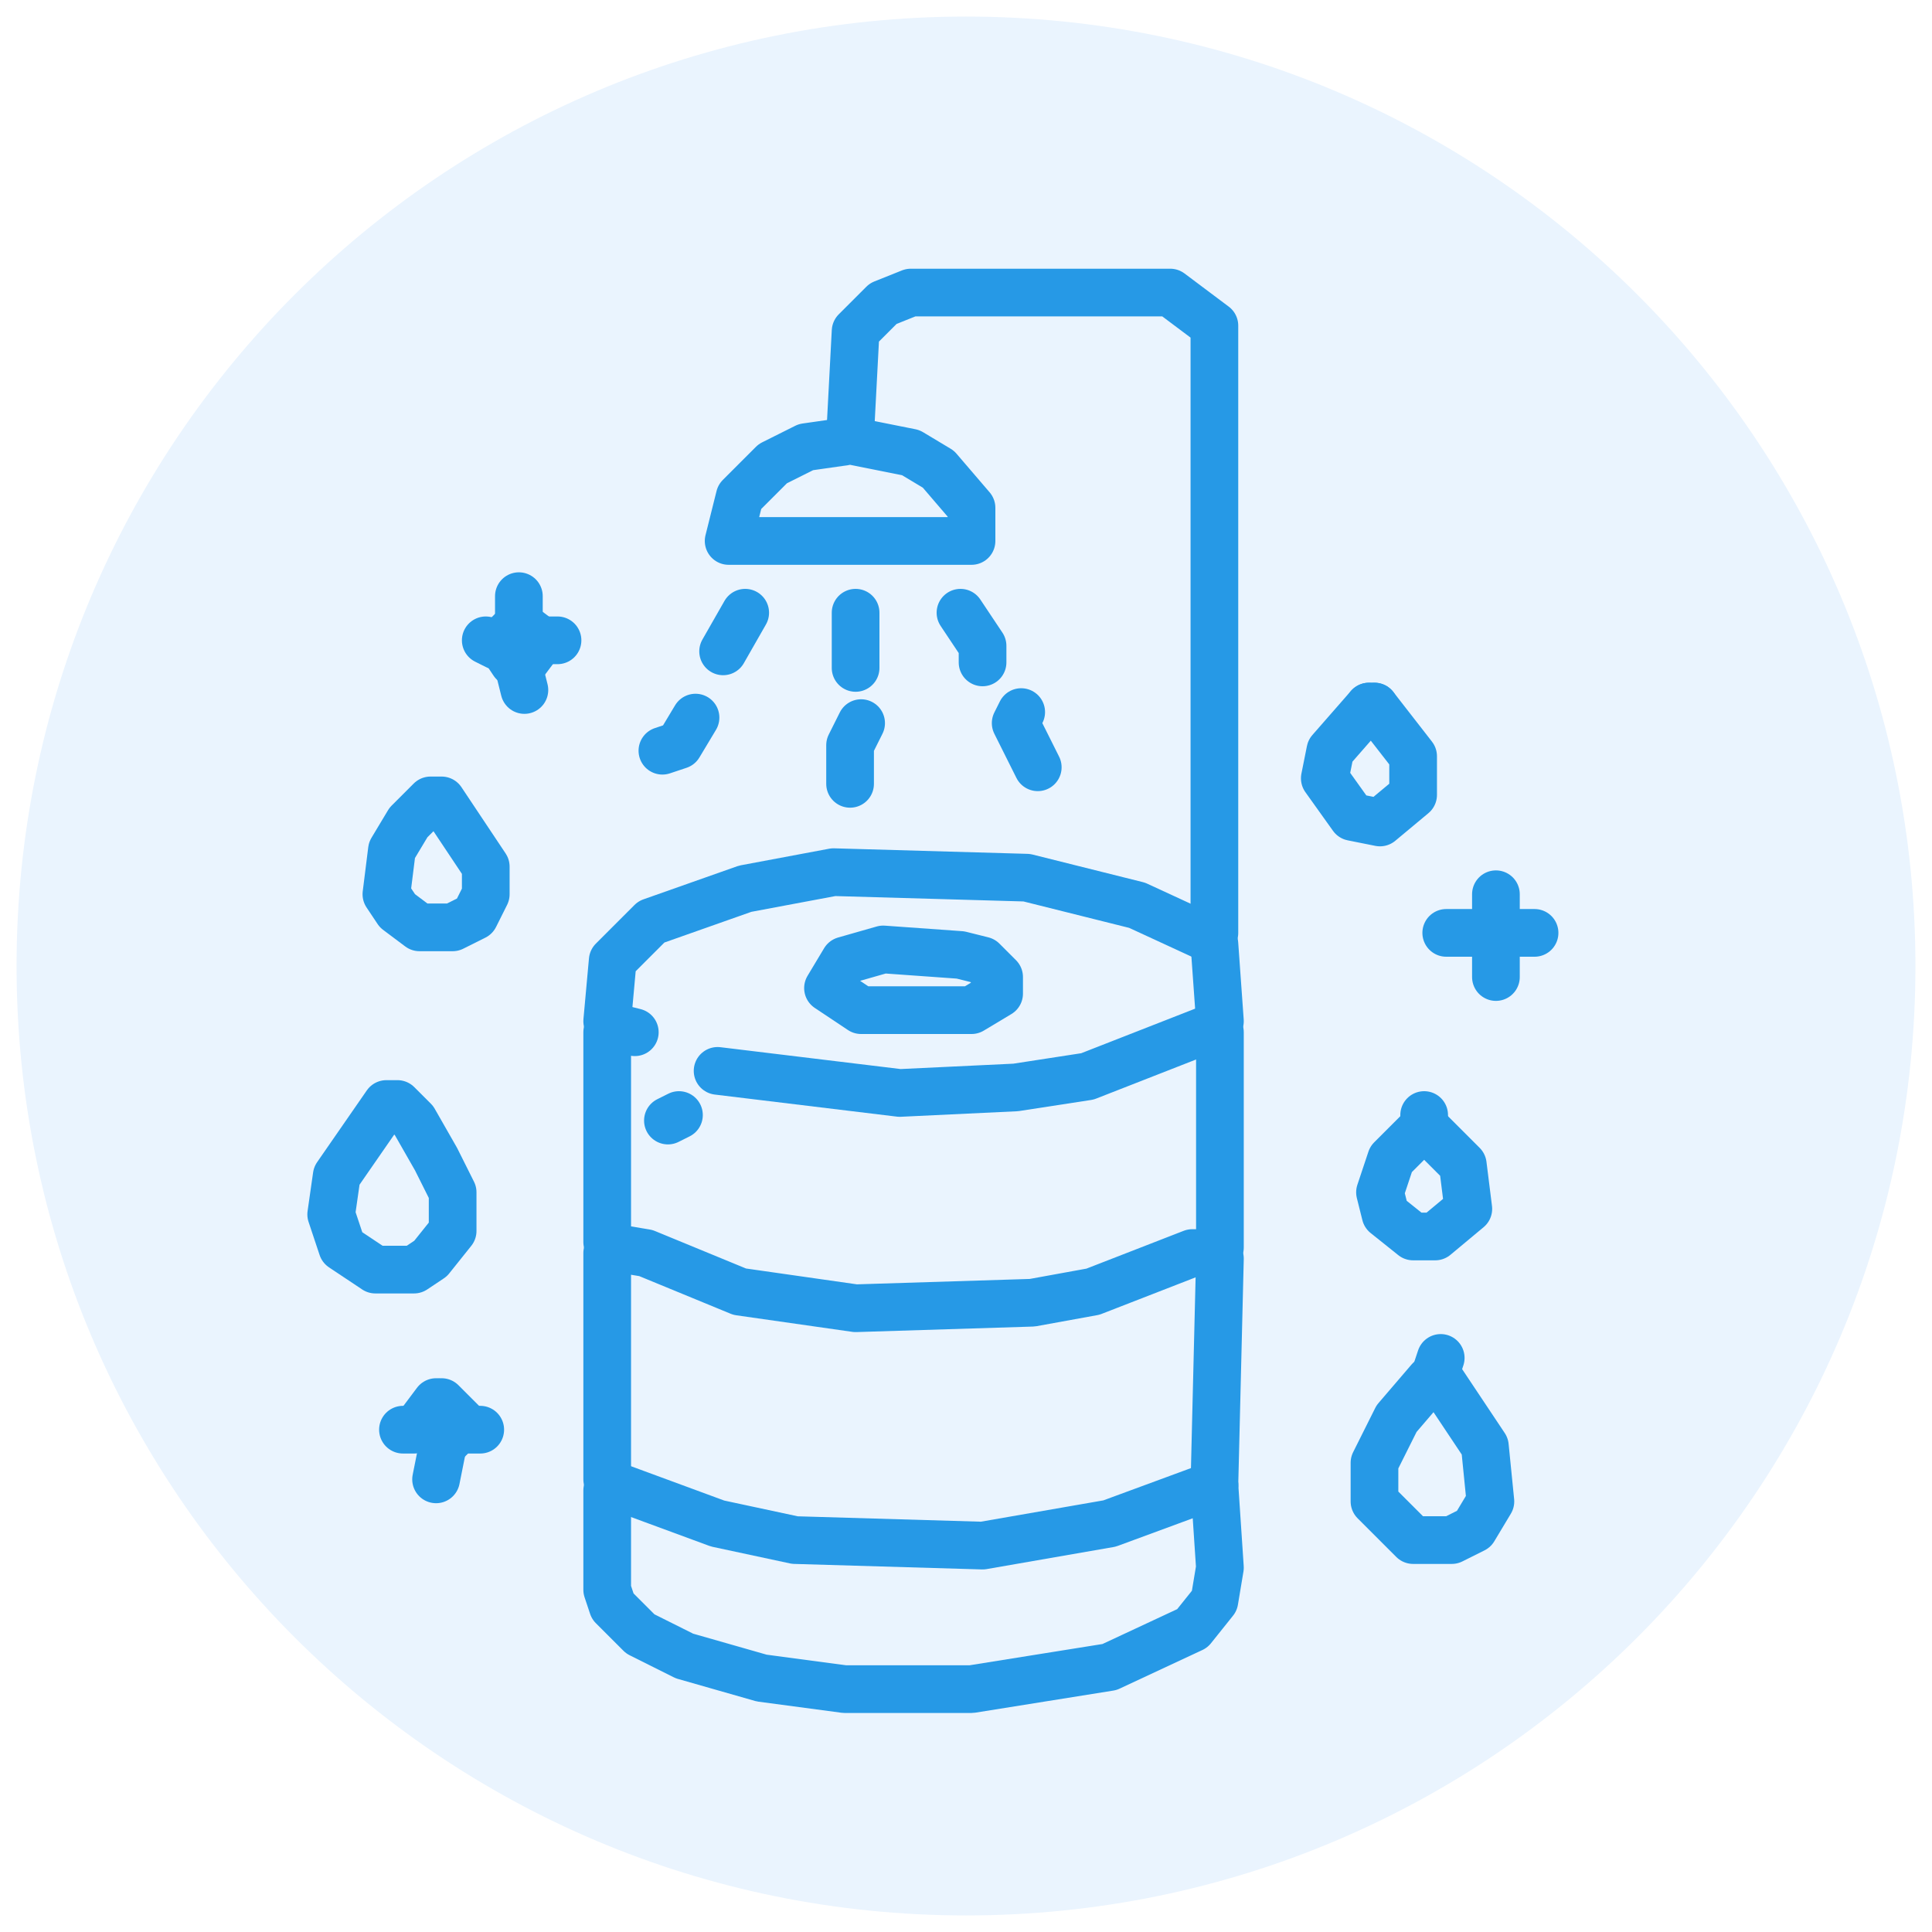
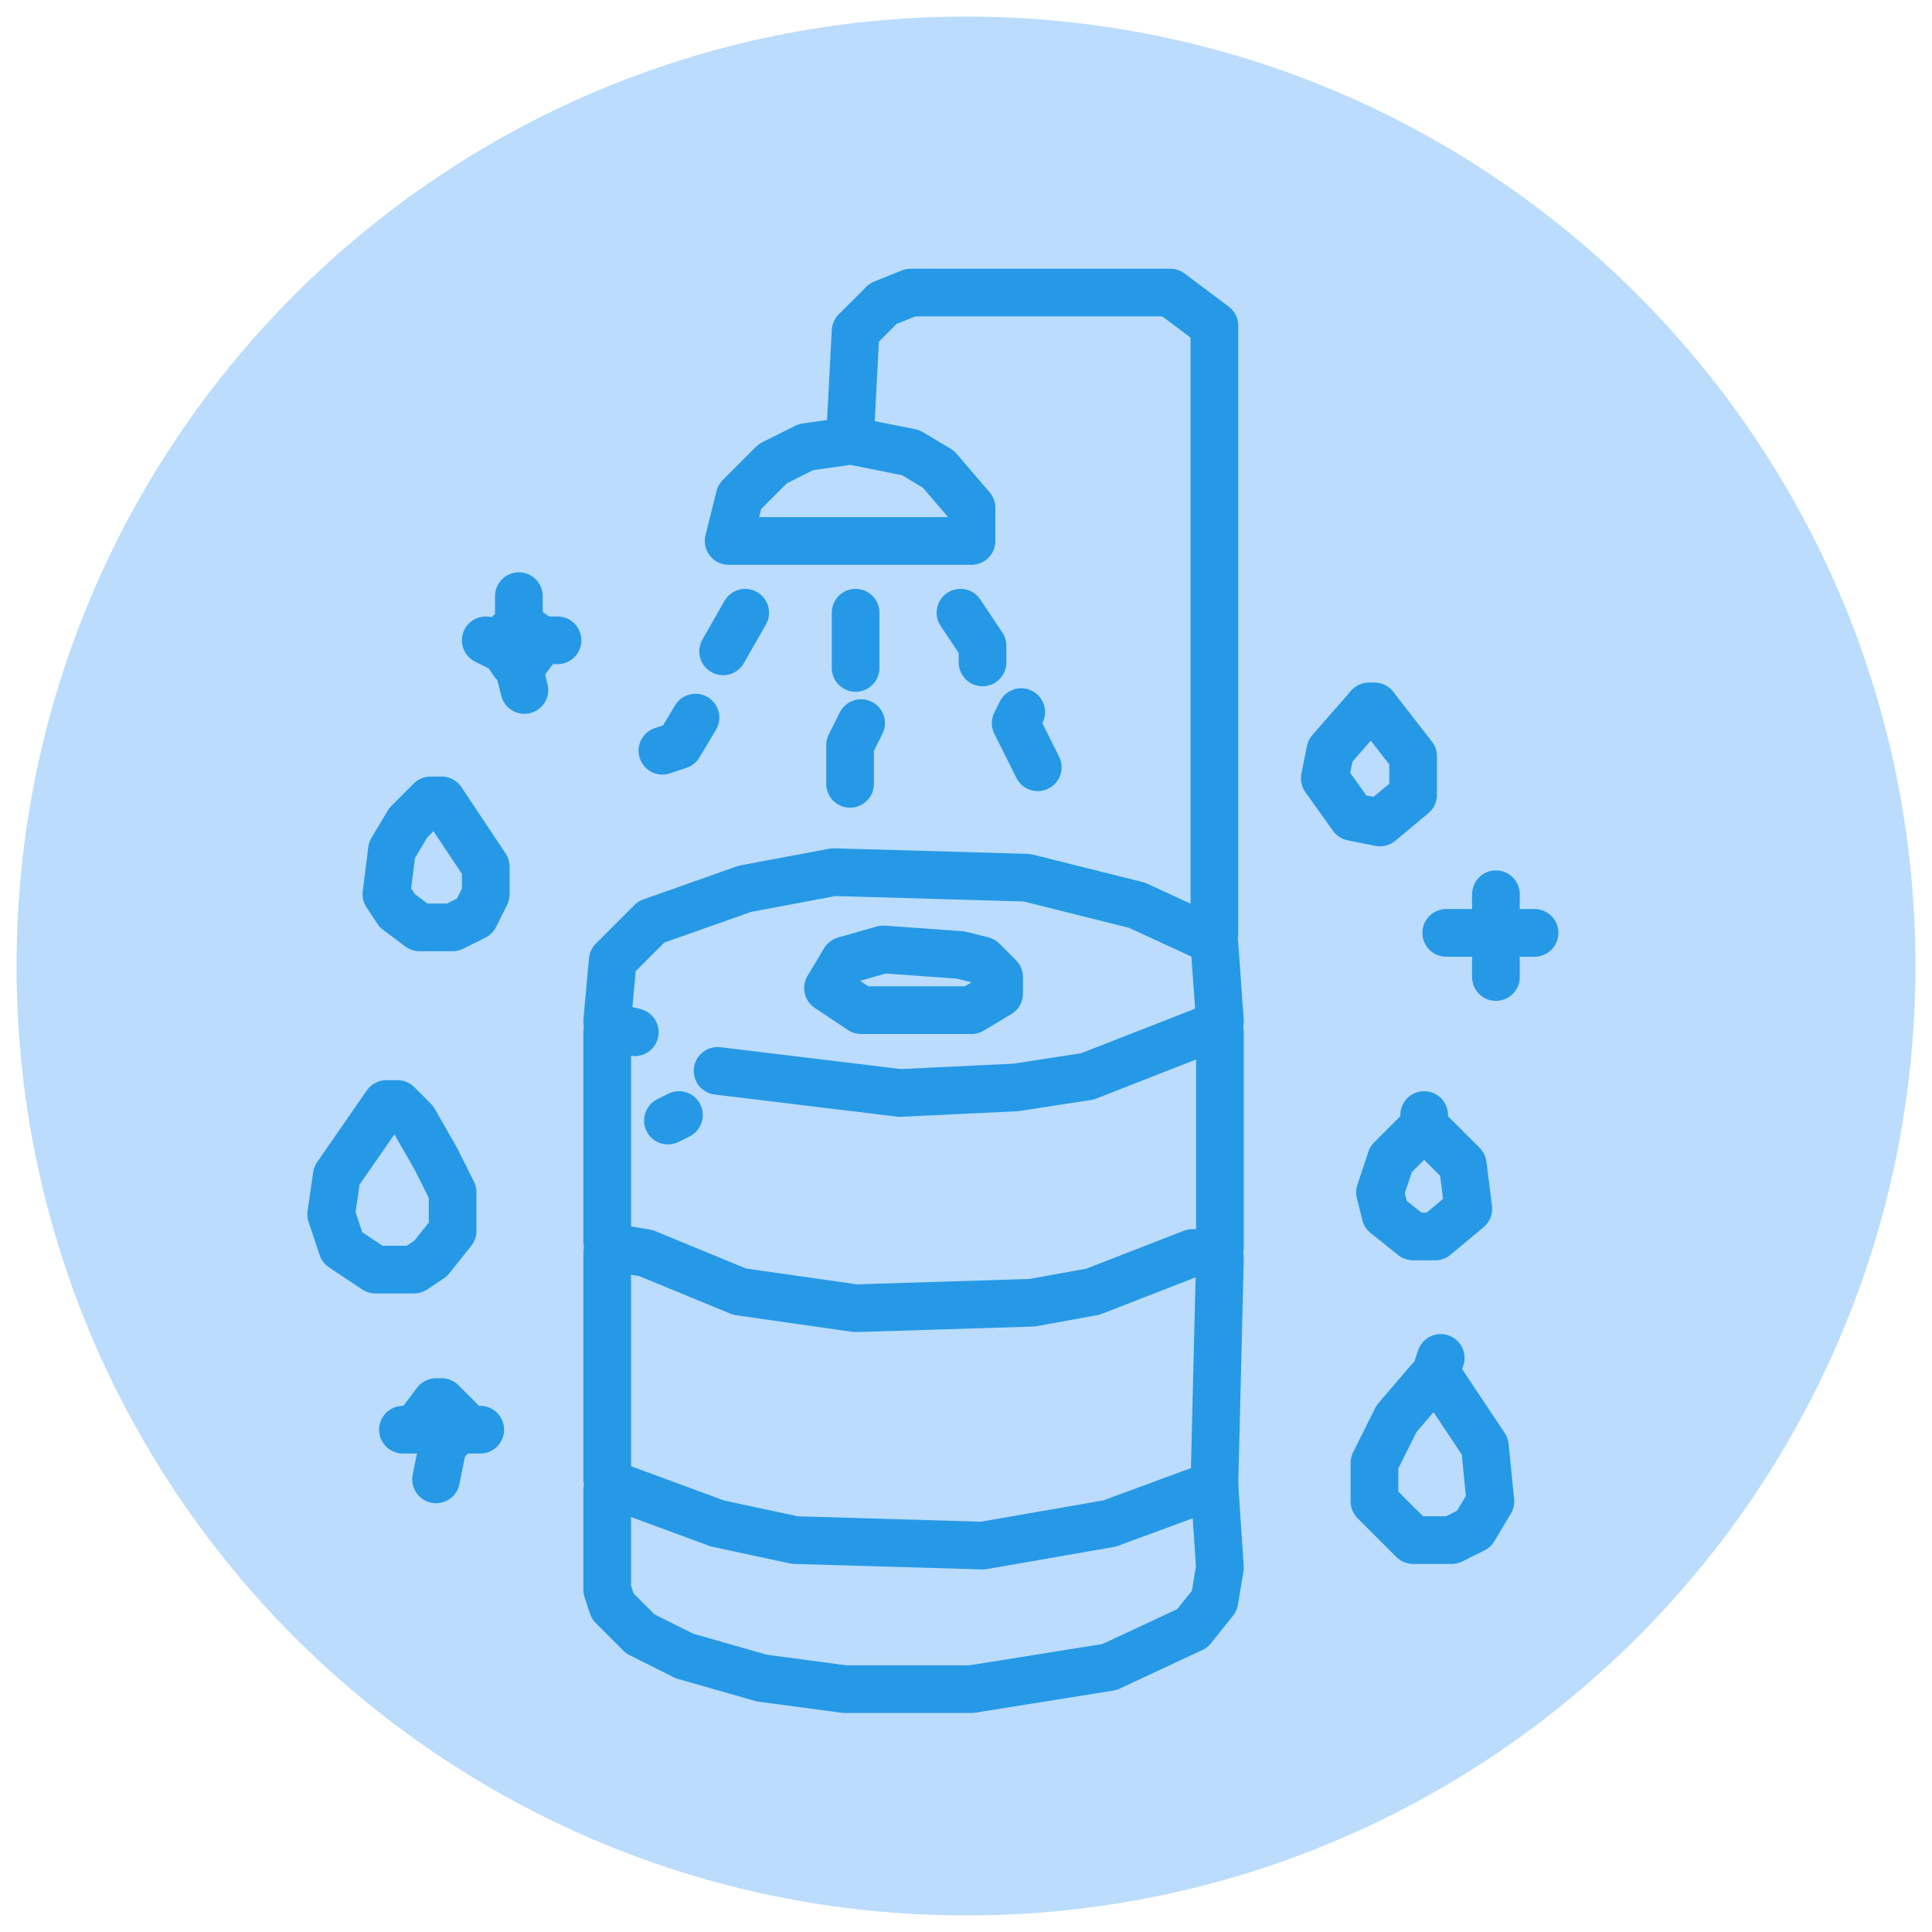
<svg xmlns="http://www.w3.org/2000/svg" viewBox="0 0 350 350" width="350" height="350">
-   <circle cx="175" cy="175" r="172" fill="#EAF4FE" />
+   <circle cx="175" cy="175" r="172" fill="#BBDCFC" />
  <g fill="none" stroke="#2699E6" stroke-width="8.64" stroke-linecap="round" stroke-linejoin="round">
    <path d="M 94.0,121.0 95.0,125.0" />
    <path d="M 262.0,169.0 267.0,169.0" />
    <path d="M 110.0,270.0 110.0,288.0 111.0,291.0 116.0,296.0 124.0,300.0 138.0,304.0 153.0,306.0 176.0,306.0 201.0,302.0 216.0,295.0 220.0,290.0 221.0,284.0 220.0,269.0" />
    <path d="M 90.0,117.0 88.0,116.0" />
    <path d="M 73.0,259.0 75.0,259.0" />
    <path d="M 131.0,118.0 135.0,111.0" />
    <path d="M 95.0,120.0 98.0,116.0" />
    <path d="M 174.0,111.0 178.0,117.0 178.0,120.0" />
    <path d="M 258.0,202.0 258.0,204.0" />
    <path d="M 154.0,79.0 155.0,60.0 160.0,55.0 165.0,53.0 212.0,53.0 220.0,59.0 220.0,169.0" />
    <path d="M 220.0,269.0 221.0,228.0" />
    <path d="M 220.0,269.0 201.0,276.0 178.0,280.0 144.0,279.0 130.0,276.0 111.0,269.0" />
    <path d="M 79.0,254.0 76.0,258.0" />
    <path d="M 258.0,204.0 252.0,210.0 250.0,216.0 251.0,220.0 256.0,224.0 260.0,224.0 266.0,219.0 265.0,211.0 258.0,204.0" />
    <path d="M 185.0,129.0 184.0,131.0 188.0,139.0" />
    <path d="M 123.0,202.0 121.0,203.0" />
    <path d="M 94.0,113.0 98.0,116.0" />
    <path d="M 275.0,169.0 278.0,169.0" />
    <path d="M 219.0,170.0 206.0,164.0 186.0,159.0 151.0,158.0 135.0,161.0 118.0,167.0 111.0,174.0 110.0,185.0" />
    <path d="M 155.0,121.0 155.0,111.0" />
    <path d="M 220.0,186.0 197.0,195.0 184.0,197.0 163.0,198.0 130.0,194.0" />
    <path d="M 221.0,185.0 220.0,171.0" />
    <path d="M 260.0,249.0 261.0,246.0" />
    <path d="M 221.0,187.0 221.0,226.0" />
    <path d="M 259.0,250.0 253.0,257.0 249.0,265.0 249.0,272.0 256.0,279.0 263.0,279.0 267.0,277.0 270.0,272.0 269.0,262.0 261.0,250.0" />
    <path d="M 220.0,227.0 216.0,227.0 198.0,234.0 187.0,236.0 155.0,237.0 134.0,234.0 117.0,227.0 111.0,226.0" />
    <path d="M 126.0,130.0 123.0,135.0 120.0,136.0" />
    <path d="M 80.0,262.0 83.0,259.0" />
    <path d="M 91.0,117.0 93.0,120.0" />
    <path d="M 101.0,116.0 98.0,116.0" />
    <path d="M 249.0,128.0 248.0,128.0" />
    <path d="M 249.0,128.0 256.0,137.0 256.0,144.0 250.0,149.0 245.0,148.0 240.0,141.0 241.0,136.0 248.0,128.0" />
    <path d="M 79.0,268.0 80.0,263.0" />
    <path d="M 156.0,131.0 154.0,135.0 154.0,142.0" />
    <path d="M 80.0,254.0 84.0,258.0" />
    <path d="M 153.0,80.0 146.0,81.0 140.0,84.0 134.0,90.0 132.0,98.0 176.0,98.0 176.0,92.0 170.0,85.0 165.0,82.0 155.0,80.0" />
    <path d="M 271.0,177.0 271.0,173.0" />
    <path d="M 110.0,227.0 110.0,268.0" />
    <path d="M 94.0,108.0 94.0,112.0" />
    <path d="M 115.0,187.0 111.0,186.0" />
    <path d="M 85.0,259.0 87.0,259.0" />
    <path d="M 91.0,116.0 93.0,114.0" />
    <path d="M 271.0,162.0 271.0,165.0" />
    <path d="M 110.0,225.0 110.0,187.0" />
    <path d="M 72.0,165.0 70.0,162.0 71.0,154.0 74.0,149.0 78.0,145.0 80.0,145.0 88.0,157.0 88.0,162.0 86.0,166.0 82.0,168.0 76.0,168.0 72.0,165.0" />
    <path d="M 79.0,210.0 75.0,203.0 72.0,200.0 70.0,200.0 61.0,213.0 60.0,220.0 62.0,226.0 68.0,230.0 75.0,230.0 78.0,228.0 82.0,223.0 82.0,216.0 79.0,210.0" />
    <path d="M 174.0,173.0 160.0,172.0 153.0,174.0 150.0,179.0 156.0,183.0 176.0,183.0 181.0,180.0 181.0,177.0 178.0,174.0 174.0,173.0" />
  </g>
</svg>
